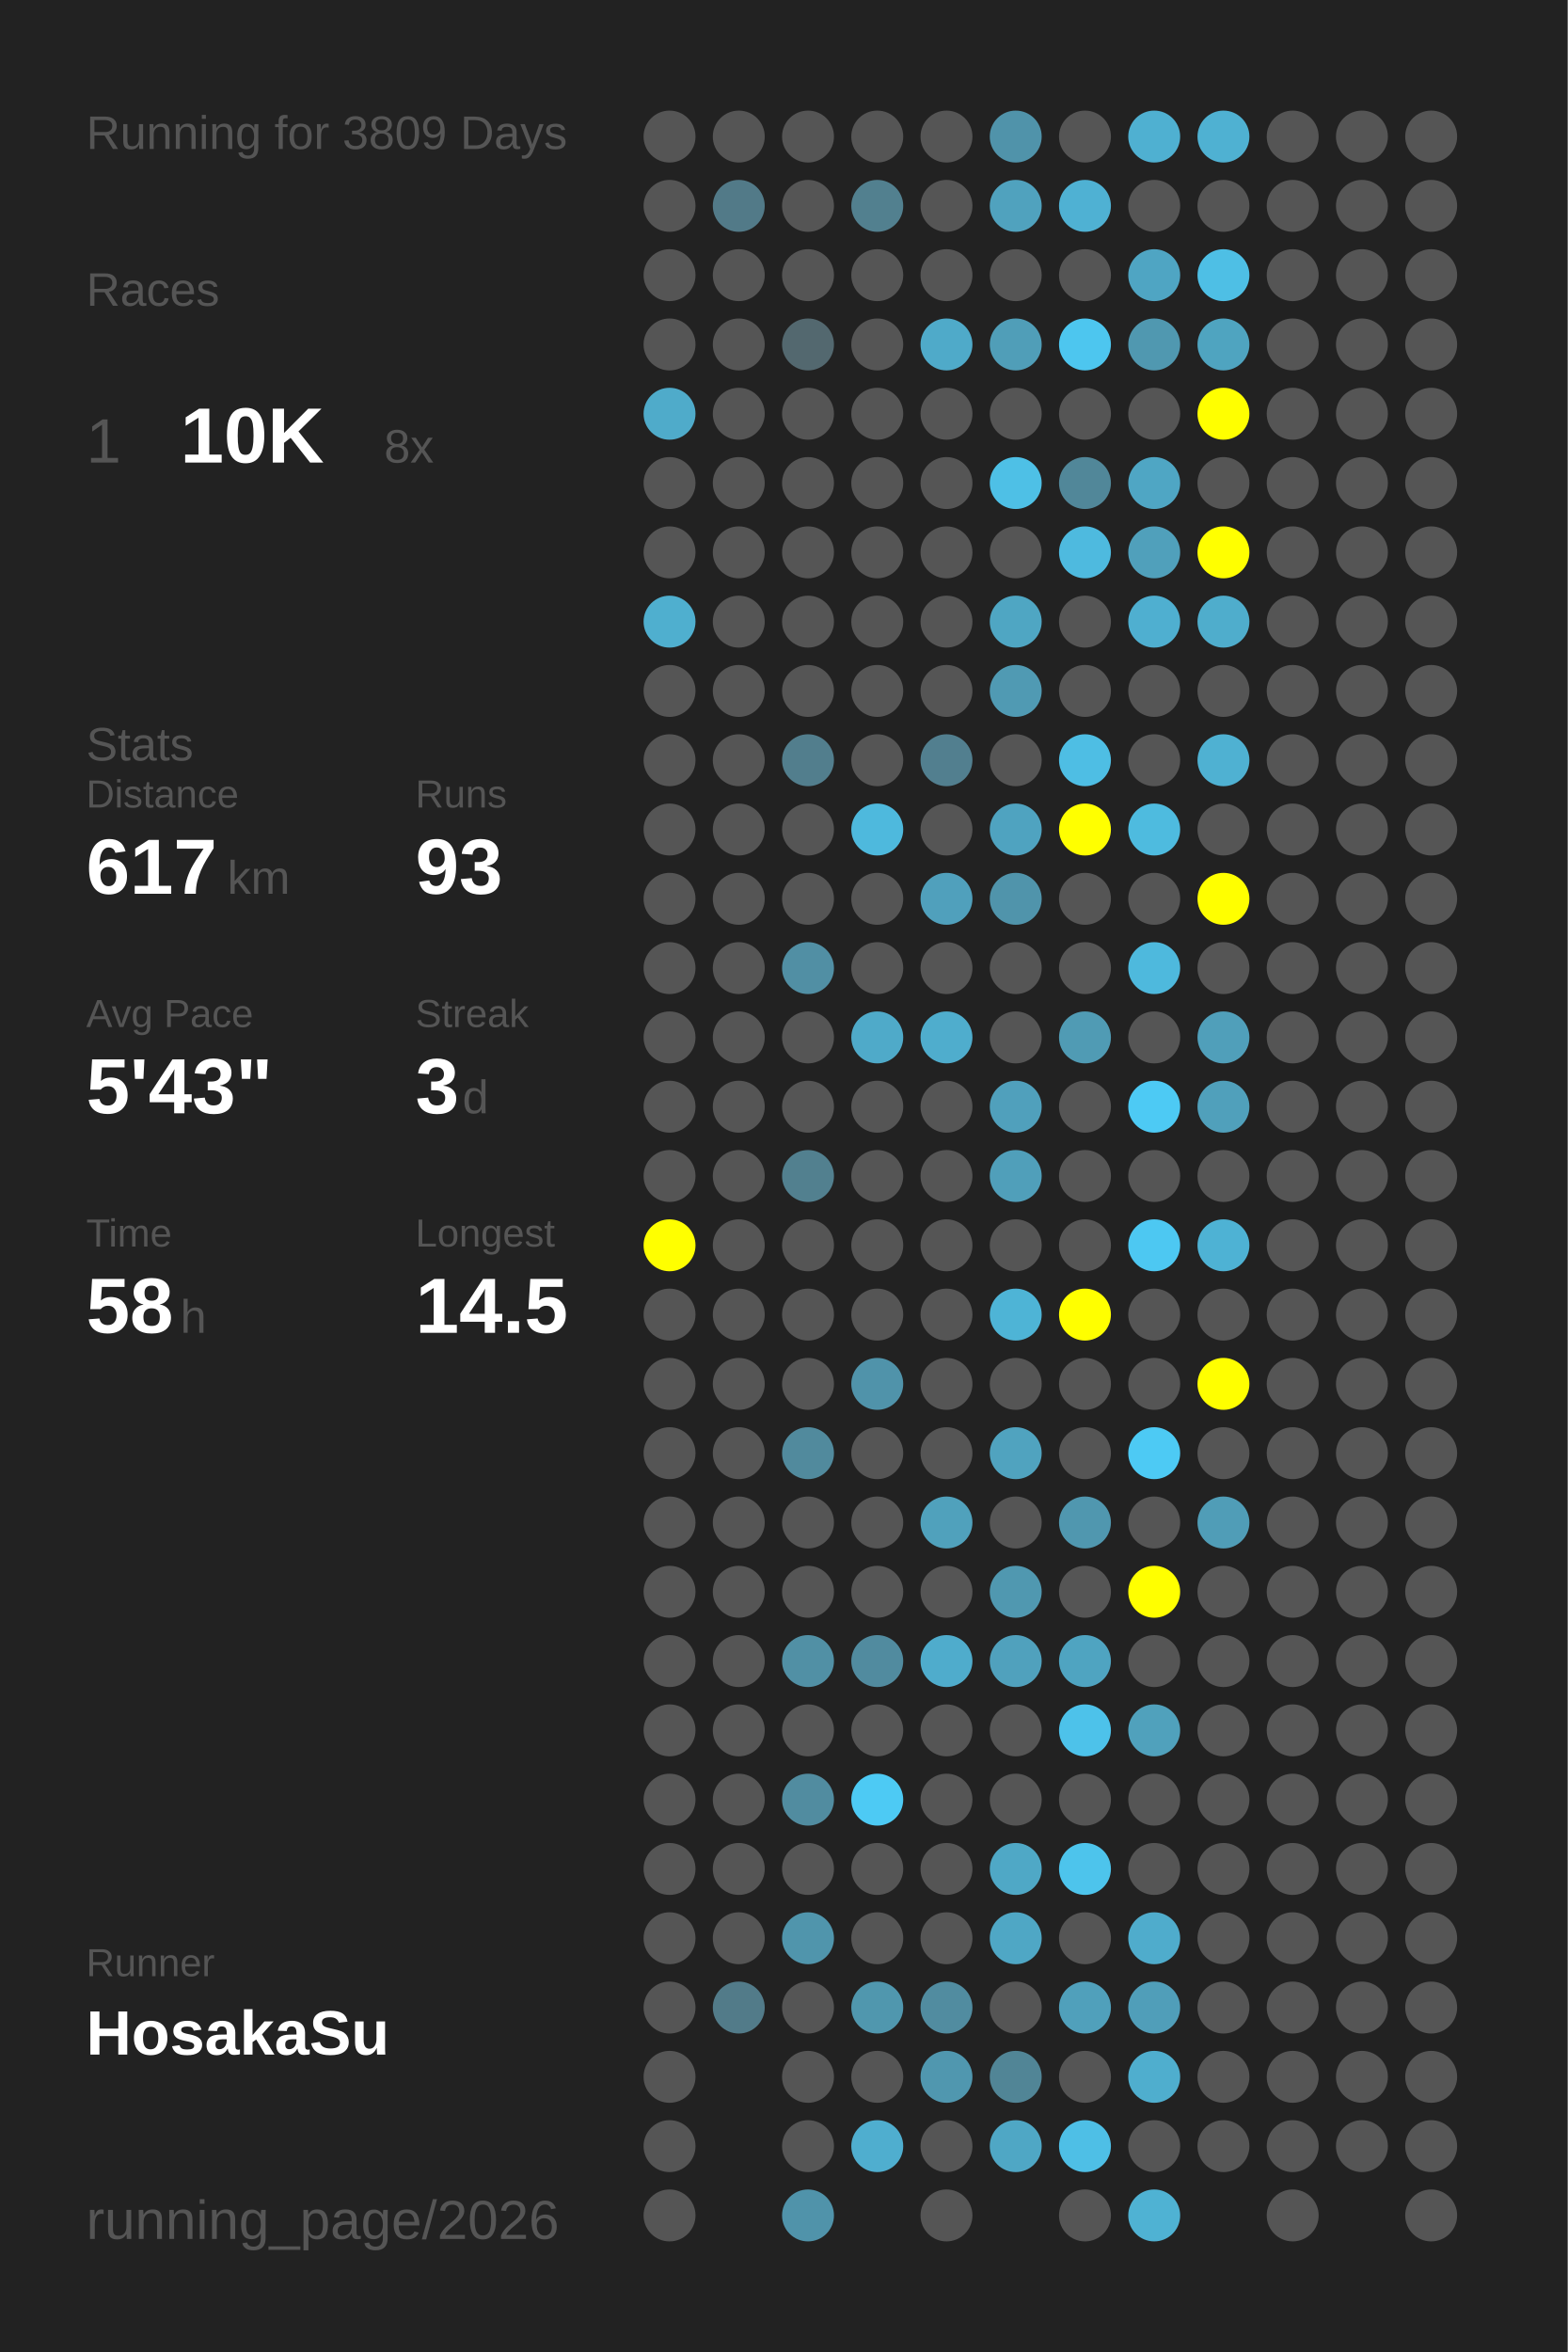
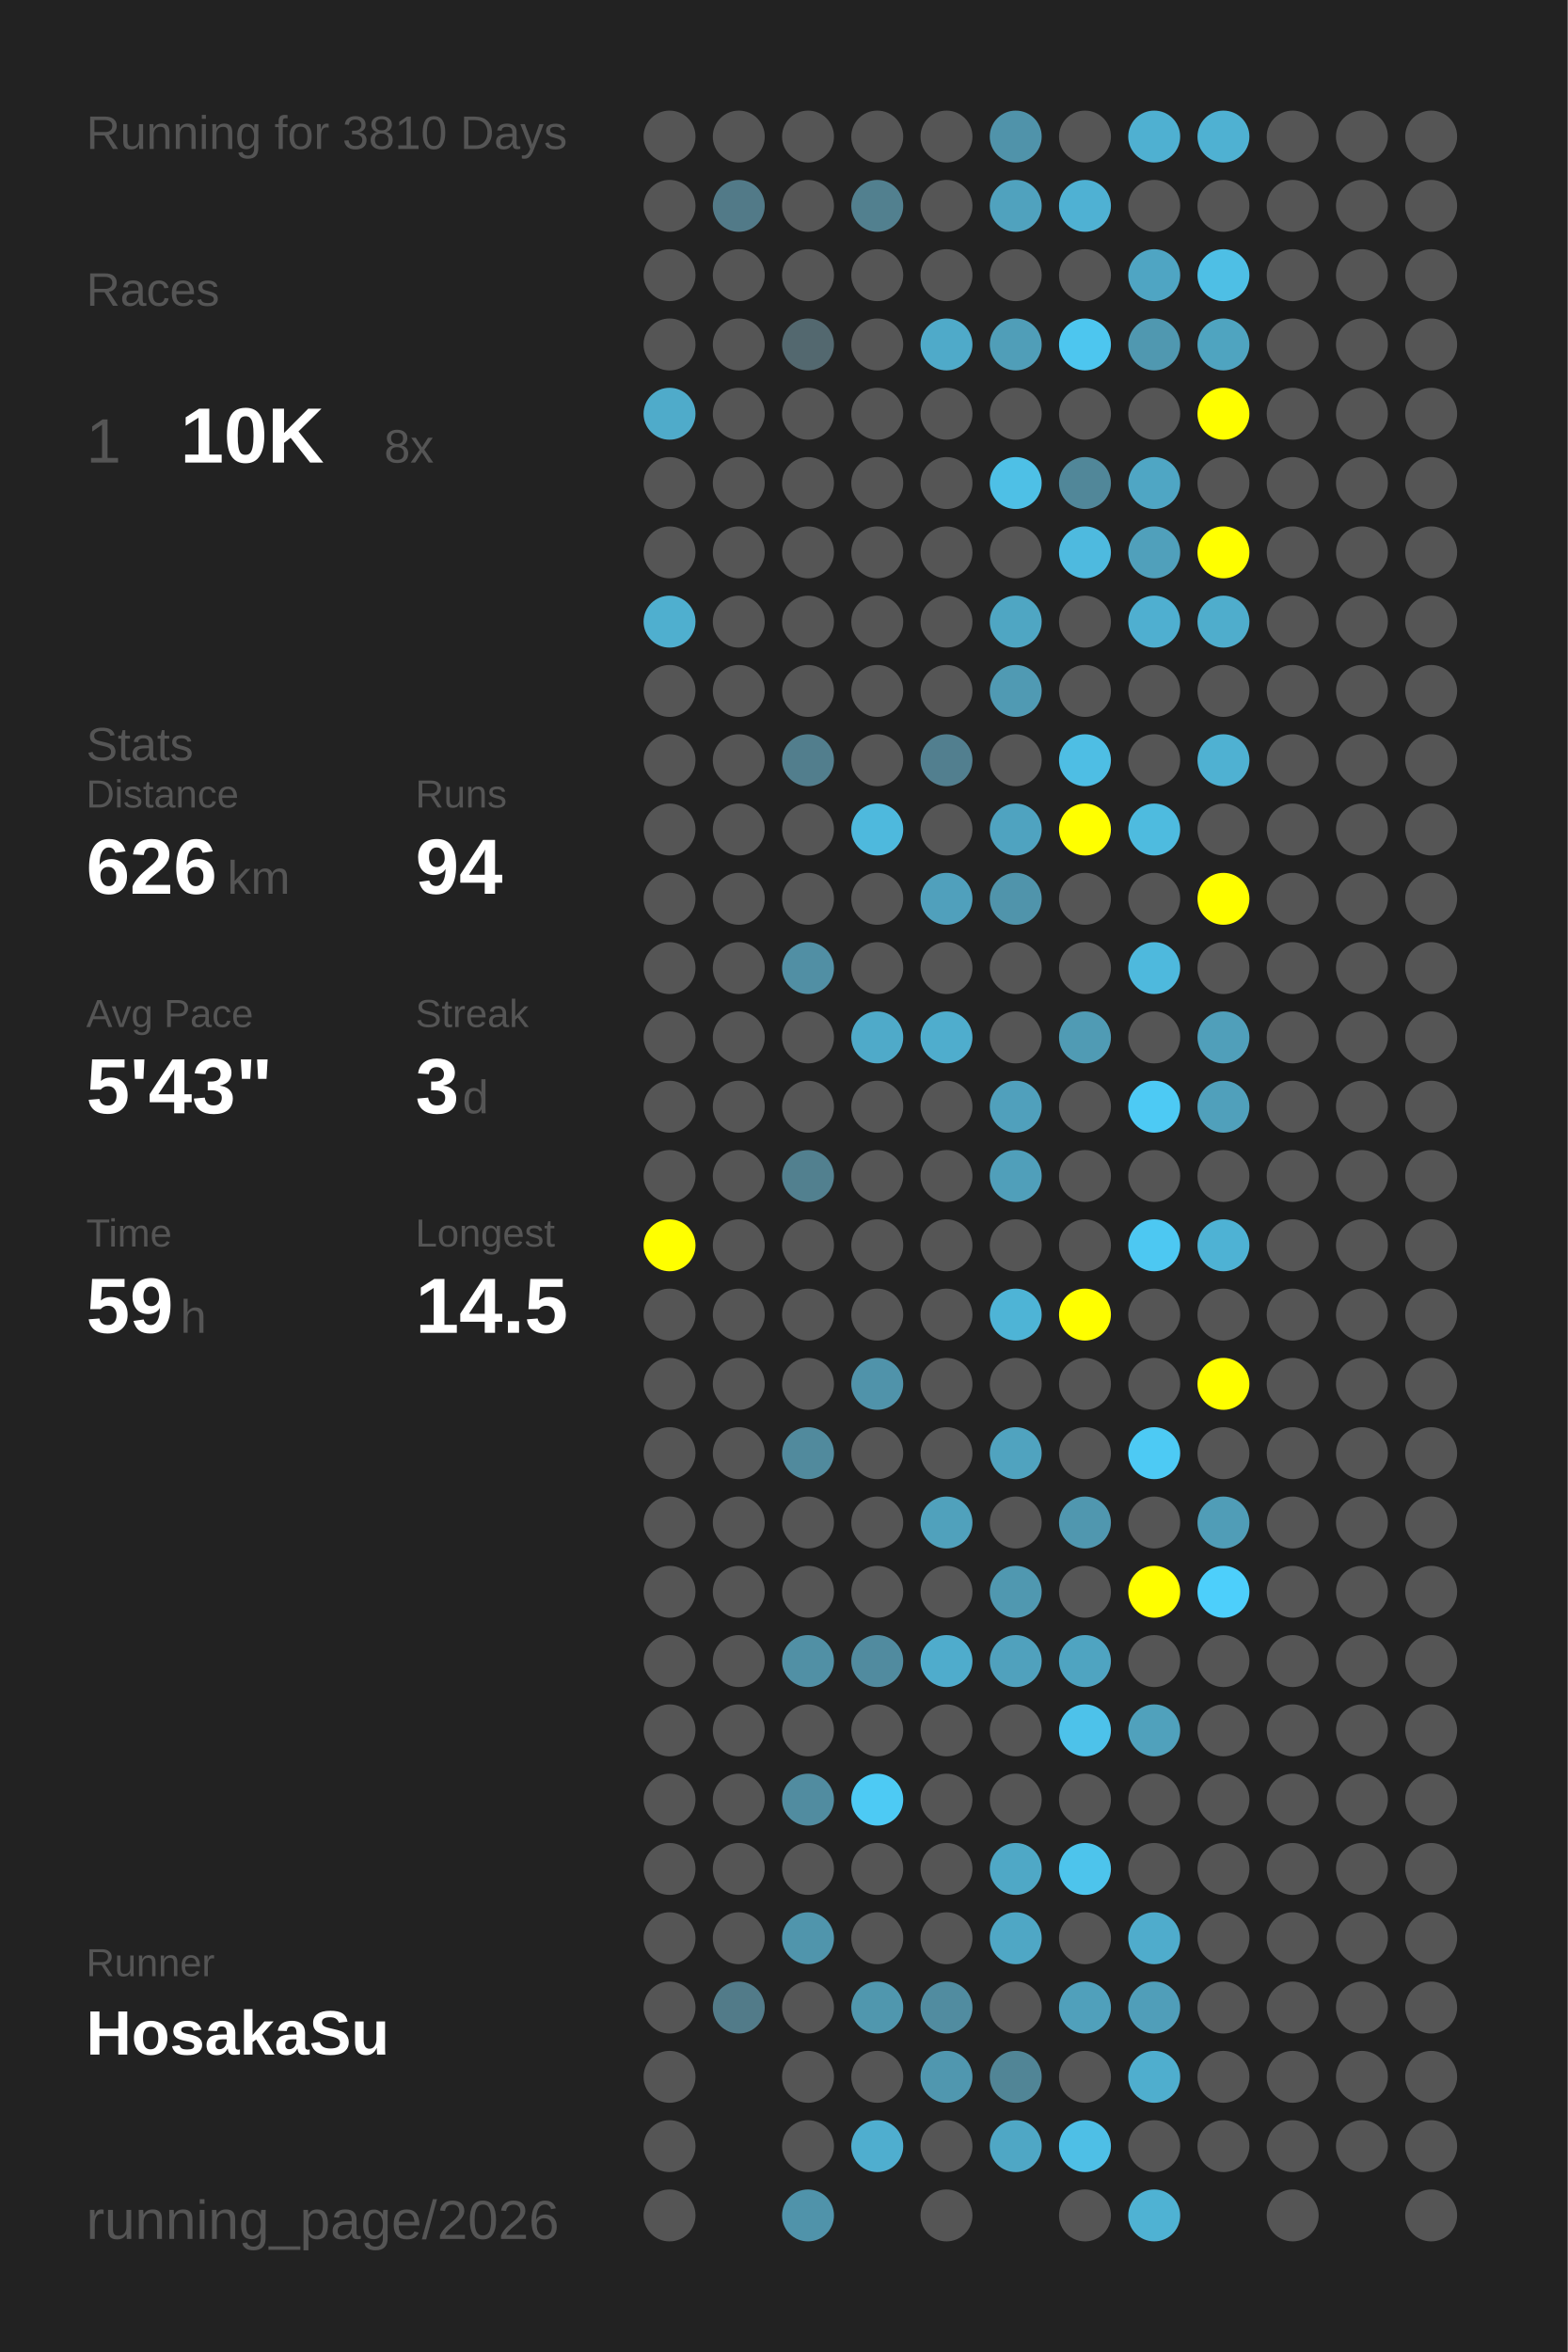
<svg xmlns="http://www.w3.org/2000/svg" baseProfile="full" height="300mm" version="1.1" viewBox="0,0,200,300" width="200mm">
  <defs />
  <rect fill="#222222" height="300" width="200" x="0" y="0" />
-   <text fill="#555555" style="font-size:6px; font-family:Arial;" x="11" y="19">Running for 3809 Days</text>
+   <text fill="#555555" style="font-size:6px; font-family:Arial;" x="11" y="19">Running for 3810 Days</text>
  <text fill="#555555" style="font-size:6px; font-family:Arial;" x="11" y="39">Races</text>
  <text fill="#555555" style="font-size:8px; font-family:Arial;" x="11" y="59">1</text>
  <text fill="#FFFFFF" style="font-size:10px; font-family:Arial; font-weight:bold;" x="23" y="59">10K</text>
  <text fill="#555555" style="font-size:6px; font-family:Arial;" x="49" y="59">8x</text>
  <text fill="#555555" style="font-size:6px; font-family:Arial;" x="11" y="97">Stats</text>
  <text fill="#555555" style="font-size:5px; font-family:Arial;" x="11" y="103">Distance</text>
-   <text fill="#FFFFFF" style="font-size:10px; font-family:Arial; font-weight:bold;" x="11" y="114">617</text>
+   <text fill="#FFFFFF" style="font-size:10px; font-family:Arial; font-weight:bold;" x="11" y="114">626</text>
  <text fill="#555555" style="font-size:6px; font-family:Arial;" x="29" y="114">km</text>
  <text fill="#555555" style="font-size:5px; font-family:Arial;" x="53" y="103">Runs</text>
-   <text fill="#FFFFFF" style="font-size:10px; font-family:Arial; font-weight:bold;" x="53" y="114">93</text>
+   <text fill="#FFFFFF" style="font-size:10px; font-family:Arial; font-weight:bold;" x="53" y="114">94</text>
  <text fill="#555555" style="font-size:5px; font-family:Arial;" x="11" y="131">Avg Pace</text>
  <text fill="#FFFFFF" style="font-size:10px; font-family:Arial; font-weight:bold;" x="11" y="142">5'43"</text>
  <text fill="#555555" style="font-size:5px; font-family:Arial;" x="53" y="131">Streak</text>
  <text fill="#FFFFFF" style="font-size:10px; font-family:Arial; font-weight:bold;" x="53" y="142">3</text>
  <text fill="#555555" style="font-size:6px; font-family:Arial;" x="59" y="142">d</text>
  <text fill="#555555" style="font-size:5px; font-family:Arial;" x="11" y="159">Time</text>
-   <text fill="#FFFFFF" style="font-size:10px; font-family:Arial; font-weight:bold;" x="11" y="170">58</text>
+   <text fill="#FFFFFF" style="font-size:10px; font-family:Arial; font-weight:bold;" x="11" y="170">59</text>
  <text fill="#555555" style="font-size:6px; font-family:Arial;" x="23" y="170">h</text>
  <text fill="#555555" style="font-size:5px; font-family:Arial;" x="53" y="159">Longest</text>
  <text fill="#FFFFFF" style="font-size:10px; font-family:Arial; font-weight:bold;" x="53" y="170">14.5</text>
  <text fill="#555555" style="font-size:5px; font-family:Arial;" x="11" y="252.065">Runner</text>
  <text fill="#FFFFFF" style="font-size:8px; font-family:Arial; font-weight:bold;" x="11" y="262.065">HosakaSu</text>
  <text fill="#555555" style="font-size:7px; font-family:Arial;" x="11" y="285.581">running_page/2026</text>
  <circle cx="85.417" cy="17.419" fill="#555555" r="3.312" />
  <circle cx="85.417" cy="26.258" fill="#555555" r="3.312" />
  <circle cx="85.417" cy="35.097" fill="#555555" r="3.312" />
  <circle cx="85.417" cy="43.935" fill="#555555" r="3.312" />
  <circle cx="85.417" cy="52.774" fill="#4fabca" r="3.312" />
  <circle cx="85.417" cy="61.613" fill="#555555" r="3.312" />
  <circle cx="85.417" cy="70.452" fill="#555555" r="3.312" />
  <circle cx="85.417" cy="79.29" fill="#4fafcf" r="3.312" />
  <circle cx="85.417" cy="88.129" fill="#555555" r="3.312" />
  <circle cx="85.417" cy="96.968" fill="#555555" r="3.312" />
  <circle cx="85.417" cy="105.806" fill="#555555" r="3.312" />
  <circle cx="85.417" cy="114.645" fill="#555555" r="3.312" />
  <circle cx="85.417" cy="123.484" fill="#555555" r="3.312" />
  <circle cx="85.417" cy="132.323" fill="#555555" r="3.312" />
  <circle cx="85.417" cy="141.161" fill="#555555" r="3.312" />
  <circle cx="85.417" cy="150" fill="#555555" r="3.312" />
  <circle cx="85.417" cy="158.839" fill="#FFFF00" r="3.312" />
  <circle cx="85.417" cy="167.677" fill="#555555" r="3.312" />
  <circle cx="85.417" cy="176.516" fill="#555555" r="3.312" />
  <circle cx="85.417" cy="185.355" fill="#555555" r="3.312" />
  <circle cx="85.417" cy="194.194" fill="#555555" r="3.312" />
  <circle cx="85.417" cy="203.032" fill="#555555" r="3.312" />
  <circle cx="85.417" cy="211.871" fill="#555555" r="3.312" />
  <circle cx="85.417" cy="220.71" fill="#555555" r="3.312" />
  <circle cx="85.417" cy="229.548" fill="#555555" r="3.312" />
  <circle cx="85.417" cy="238.387" fill="#555555" r="3.312" />
  <circle cx="85.417" cy="247.226" fill="#555555" r="3.312" />
  <circle cx="85.417" cy="256.065" fill="#555555" r="3.312" />
  <circle cx="85.417" cy="264.903" fill="#555555" r="3.312" />
  <circle cx="85.417" cy="273.742" fill="#555555" r="3.312" />
  <circle cx="85.417" cy="282.581" fill="#555555" r="3.312" />
  <circle cx="94.25" cy="17.419" fill="#555555" r="3.312" />
  <circle cx="94.25" cy="26.258" fill="#527a88" r="3.312" />
  <circle cx="94.25" cy="35.097" fill="#555555" r="3.312" />
  <circle cx="94.25" cy="43.935" fill="#555555" r="3.312" />
  <circle cx="94.25" cy="52.774" fill="#555555" r="3.312" />
  <circle cx="94.25" cy="61.613" fill="#555555" r="3.312" />
  <circle cx="94.25" cy="70.452" fill="#555555" r="3.312" />
  <circle cx="94.25" cy="79.29" fill="#555555" r="3.312" />
  <circle cx="94.25" cy="88.129" fill="#555555" r="3.312" />
  <circle cx="94.25" cy="96.968" fill="#555555" r="3.312" />
  <circle cx="94.25" cy="105.806" fill="#555555" r="3.312" />
  <circle cx="94.25" cy="114.645" fill="#555555" r="3.312" />
  <circle cx="94.25" cy="123.484" fill="#555555" r="3.312" />
  <circle cx="94.25" cy="132.323" fill="#555555" r="3.312" />
  <circle cx="94.25" cy="141.161" fill="#555555" r="3.312" />
  <circle cx="94.25" cy="150" fill="#555555" r="3.312" />
  <circle cx="94.25" cy="158.839" fill="#555555" r="3.312" />
  <circle cx="94.25" cy="167.677" fill="#555555" r="3.312" />
  <circle cx="94.25" cy="176.516" fill="#555555" r="3.312" />
  <circle cx="94.25" cy="185.355" fill="#555555" r="3.312" />
  <circle cx="94.25" cy="194.194" fill="#555555" r="3.312" />
  <circle cx="94.25" cy="203.032" fill="#555555" r="3.312" />
  <circle cx="94.25" cy="211.871" fill="#555555" r="3.312" />
  <circle cx="94.25" cy="220.71" fill="#555555" r="3.312" />
  <circle cx="94.25" cy="229.548" fill="#555555" r="3.312" />
  <circle cx="94.25" cy="238.387" fill="#555555" r="3.312" />
  <circle cx="94.25" cy="247.226" fill="#555555" r="3.312" />
  <circle cx="94.25" cy="256.065" fill="#527b89" r="3.312" />
  <circle cx="103.083" cy="17.419" fill="#555555" r="3.312" />
  <circle cx="103.083" cy="26.258" fill="#555555" r="3.312" />
  <circle cx="103.083" cy="35.097" fill="#555555" r="3.312" />
  <circle cx="103.083" cy="43.935" fill="#53686f" r="3.312" />
  <circle cx="103.083" cy="52.774" fill="#555555" r="3.312" />
  <circle cx="103.083" cy="61.613" fill="#555555" r="3.312" />
  <circle cx="103.083" cy="70.452" fill="#555555" r="3.312" />
  <circle cx="103.083" cy="79.29" fill="#555555" r="3.312" />
  <circle cx="103.083" cy="88.129" fill="#555555" r="3.312" />
  <circle cx="103.083" cy="96.968" fill="#527e8d" r="3.312" />
  <circle cx="103.083" cy="105.806" fill="#555555" r="3.312" />
  <circle cx="103.083" cy="114.645" fill="#555555" r="3.312" />
  <circle cx="103.083" cy="123.484" fill="#518fa4" r="3.312" />
  <circle cx="103.083" cy="132.323" fill="#555555" r="3.312" />
  <circle cx="103.083" cy="141.161" fill="#555555" r="3.312" />
  <circle cx="103.083" cy="150" fill="#52808f" r="3.312" />
  <circle cx="103.083" cy="158.839" fill="#555555" r="3.312" />
  <circle cx="103.083" cy="167.677" fill="#555555" r="3.312" />
  <circle cx="103.083" cy="176.516" fill="#555555" r="3.312" />
  <circle cx="103.083" cy="185.355" fill="#518a9d" r="3.312" />
  <circle cx="103.083" cy="194.194" fill="#555555" r="3.312" />
  <circle cx="103.083" cy="203.032" fill="#555555" r="3.312" />
  <circle cx="103.083" cy="211.871" fill="#5190a5" r="3.312" />
  <circle cx="103.083" cy="220.71" fill="#555555" r="3.312" />
  <circle cx="103.083" cy="229.548" fill="#518ca0" r="3.312" />
  <circle cx="103.083" cy="238.387" fill="#555555" r="3.312" />
  <circle cx="103.083" cy="247.226" fill="#5095ac" r="3.312" />
  <circle cx="103.083" cy="256.065" fill="#555555" r="3.312" />
  <circle cx="103.083" cy="264.903" fill="#555555" r="3.312" />
  <circle cx="103.083" cy="273.742" fill="#555555" r="3.312" />
  <circle cx="103.083" cy="282.581" fill="#5093aa" r="3.312" />
  <circle cx="111.917" cy="17.419" fill="#555555" r="3.312" />
  <circle cx="111.917" cy="26.258" fill="#52808f" r="3.312" />
  <circle cx="111.917" cy="35.097" fill="#555555" r="3.312" />
  <circle cx="111.917" cy="43.935" fill="#555555" r="3.312" />
  <circle cx="111.917" cy="52.774" fill="#555555" r="3.312" />
  <circle cx="111.917" cy="61.613" fill="#555555" r="3.312" />
  <circle cx="111.917" cy="70.452" fill="#555555" r="3.312" />
  <circle cx="111.917" cy="79.29" fill="#555555" r="3.312" />
  <circle cx="111.917" cy="88.129" fill="#555555" r="3.312" />
  <circle cx="111.917" cy="96.968" fill="#555555" r="3.312" />
  <circle cx="111.917" cy="105.806" fill="#4eb9dd" r="3.312" />
  <circle cx="111.917" cy="114.645" fill="#555555" r="3.312" />
  <circle cx="111.917" cy="123.484" fill="#555555" r="3.312" />
  <circle cx="111.917" cy="132.323" fill="#4faac9" r="3.312" />
  <circle cx="111.917" cy="141.161" fill="#555555" r="3.312" />
  <circle cx="111.917" cy="150" fill="#555555" r="3.312" />
  <circle cx="111.917" cy="158.839" fill="#555555" r="3.312" />
  <circle cx="111.917" cy="167.677" fill="#555555" r="3.312" />
  <circle cx="111.917" cy="176.516" fill="#5093aa" r="3.312" />
  <circle cx="111.917" cy="185.355" fill="#555555" r="3.312" />
  <circle cx="111.917" cy="194.194" fill="#555555" r="3.312" />
  <circle cx="111.917" cy="203.032" fill="#555555" r="3.312" />
  <circle cx="111.917" cy="211.871" fill="#518b9f" r="3.312" />
  <circle cx="111.917" cy="220.71" fill="#555555" r="3.312" />
  <circle cx="111.917" cy="229.548" fill="#4dcaf4" r="3.312" />
  <circle cx="111.917" cy="238.387" fill="#555555" r="3.312" />
  <circle cx="111.917" cy="247.226" fill="#555555" r="3.312" />
  <circle cx="111.917" cy="256.065" fill="#5097ae" r="3.312" />
  <circle cx="111.917" cy="264.903" fill="#555555" r="3.312" />
  <circle cx="111.917" cy="273.742" fill="#4faecf" r="3.312" />
  <circle cx="120.75" cy="17.419" fill="#555555" r="3.312" />
  <circle cx="120.75" cy="26.258" fill="#555555" r="3.312" />
  <circle cx="120.75" cy="35.097" fill="#555555" r="3.312" />
  <circle cx="120.75" cy="43.935" fill="#4faac9" r="3.312" />
  <circle cx="120.75" cy="52.774" fill="#555555" r="3.312" />
  <circle cx="120.75" cy="61.613" fill="#555555" r="3.312" />
  <circle cx="120.75" cy="70.452" fill="#555555" r="3.312" />
  <circle cx="120.75" cy="79.29" fill="#555555" r="3.312" />
  <circle cx="120.75" cy="88.129" fill="#555555" r="3.312" />
  <circle cx="120.75" cy="96.968" fill="#527f8f" r="3.312" />
  <circle cx="120.75" cy="105.806" fill="#555555" r="3.312" />
  <circle cx="120.75" cy="114.645" fill="#50a0bc" r="3.312" />
  <circle cx="120.75" cy="123.484" fill="#555555" r="3.312" />
  <circle cx="120.75" cy="132.323" fill="#4fadcd" r="3.312" />
  <circle cx="120.75" cy="141.161" fill="#555555" r="3.312" />
  <circle cx="120.75" cy="150" fill="#555555" r="3.312" />
  <circle cx="120.75" cy="158.839" fill="#555555" r="3.312" />
  <circle cx="120.75" cy="167.677" fill="#555555" r="3.312" />
  <circle cx="120.75" cy="176.516" fill="#555555" r="3.312" />
  <circle cx="120.75" cy="185.355" fill="#555555" r="3.312" />
  <circle cx="120.75" cy="194.194" fill="#50a1bc" r="3.312" />
  <circle cx="120.75" cy="203.032" fill="#555555" r="3.312" />
  <circle cx="120.75" cy="211.871" fill="#4faccc" r="3.312" />
  <circle cx="120.75" cy="220.71" fill="#555555" r="3.312" />
  <circle cx="120.75" cy="229.548" fill="#555555" r="3.312" />
  <circle cx="120.75" cy="238.387" fill="#555555" r="3.312" />
  <circle cx="120.75" cy="247.226" fill="#555555" r="3.312" />
  <circle cx="120.75" cy="256.065" fill="#518ca0" r="3.312" />
  <circle cx="120.75" cy="264.903" fill="#5097af" r="3.312" />
  <circle cx="120.75" cy="273.742" fill="#555555" r="3.312" />
  <circle cx="120.75" cy="282.581" fill="#555555" r="3.312" />
  <circle cx="129.583" cy="17.419" fill="#5093aa" r="3.312" />
  <circle cx="129.583" cy="26.258" fill="#50a2be" r="3.312" />
  <circle cx="129.583" cy="35.097" fill="#555555" r="3.312" />
  <circle cx="129.583" cy="43.935" fill="#509eb8" r="3.312" />
  <circle cx="129.583" cy="52.774" fill="#555555" r="3.312" />
  <circle cx="129.583" cy="61.613" fill="#4ec0e6" r="3.312" />
  <circle cx="129.583" cy="70.452" fill="#555555" r="3.312" />
  <circle cx="129.583" cy="79.29" fill="#4fa6c3" r="3.312" />
  <circle cx="129.583" cy="88.129" fill="#509ab3" r="3.312" />
  <circle cx="129.583" cy="96.968" fill="#555555" r="3.312" />
  <circle cx="129.583" cy="105.806" fill="#4fa3c0" r="3.312" />
  <circle cx="129.583" cy="114.645" fill="#5094ab" r="3.312" />
  <circle cx="129.583" cy="123.484" fill="#555555" r="3.312" />
  <circle cx="129.583" cy="132.323" fill="#555555" r="3.312" />
  <circle cx="129.583" cy="141.161" fill="#50a0bc" r="3.312" />
  <circle cx="129.583" cy="150" fill="#509fba" r="3.312" />
  <circle cx="129.583" cy="158.839" fill="#555555" r="3.312" />
  <circle cx="129.583" cy="167.677" fill="#4eb4d6" r="3.312" />
  <circle cx="129.583" cy="176.516" fill="#555555" r="3.312" />
  <circle cx="129.583" cy="185.355" fill="#50a3bf" r="3.312" />
  <circle cx="129.583" cy="194.194" fill="#555555" r="3.312" />
  <circle cx="129.583" cy="203.032" fill="#5098b0" r="3.312" />
  <circle cx="129.583" cy="211.871" fill="#50a1bd" r="3.312" />
  <circle cx="129.583" cy="220.71" fill="#555555" r="3.312" />
  <circle cx="129.583" cy="229.548" fill="#555555" r="3.312" />
  <circle cx="129.583" cy="238.387" fill="#4fa8c6" r="3.312" />
  <circle cx="129.583" cy="247.226" fill="#4fa7c5" r="3.312" />
  <circle cx="129.583" cy="256.065" fill="#555555" r="3.312" />
  <circle cx="129.583" cy="264.903" fill="#518596" r="3.312" />
  <circle cx="129.583" cy="273.742" fill="#4fa7c5" r="3.312" />
  <circle cx="138.417" cy="17.419" fill="#555555" r="3.312" />
  <circle cx="138.417" cy="26.258" fill="#4fb1d3" r="3.312" />
  <circle cx="138.417" cy="35.097" fill="#555555" r="3.312" />
  <circle cx="138.417" cy="43.935" fill="#4dc6ef" r="3.312" />
  <circle cx="138.417" cy="52.774" fill="#555555" r="3.312" />
  <circle cx="138.417" cy="61.613" fill="#518799" r="3.312" />
  <circle cx="138.417" cy="70.452" fill="#4ebadf" r="3.312" />
  <circle cx="138.417" cy="79.29" fill="#555555" r="3.312" />
  <circle cx="138.417" cy="88.129" fill="#555555" r="3.312" />
  <circle cx="138.417" cy="96.968" fill="#4ebee4" r="3.312" />
  <circle cx="138.417" cy="105.806" fill="#FFFF00" r="3.312" />
  <circle cx="138.417" cy="114.645" fill="#555555" r="3.312" />
  <circle cx="138.417" cy="123.484" fill="#555555" r="3.312" />
  <circle cx="138.417" cy="132.323" fill="#509bb4" r="3.312" />
  <circle cx="138.417" cy="141.161" fill="#555555" r="3.312" />
  <circle cx="138.417" cy="150" fill="#555555" r="3.312" />
  <circle cx="138.417" cy="158.839" fill="#555555" r="3.312" />
  <circle cx="138.417" cy="167.677" fill="#FFFF00" r="3.312" />
  <circle cx="138.417" cy="176.516" fill="#555555" r="3.312" />
  <circle cx="138.417" cy="185.355" fill="#555555" r="3.312" />
  <circle cx="138.417" cy="194.194" fill="#5097af" r="3.312" />
  <circle cx="138.417" cy="203.032" fill="#555555" r="3.312" />
  <circle cx="138.417" cy="211.871" fill="#4fa4c1" r="3.312" />
  <circle cx="138.417" cy="220.71" fill="#4dc2ea" r="3.312" />
  <circle cx="138.417" cy="229.548" fill="#555555" r="3.312" />
  <circle cx="138.417" cy="238.387" fill="#4dc4ec" r="3.312" />
  <circle cx="138.417" cy="247.226" fill="#555555" r="3.312" />
  <circle cx="138.417" cy="256.065" fill="#50a0bb" r="3.312" />
  <circle cx="138.417" cy="264.903" fill="#555555" r="3.312" />
  <circle cx="138.417" cy="273.742" fill="#4ebfe6" r="3.312" />
  <circle cx="138.417" cy="282.581" fill="#555555" r="3.312" />
  <circle cx="147.25" cy="17.419" fill="#4fb0d1" r="3.312" />
  <circle cx="147.25" cy="26.258" fill="#555555" r="3.312" />
  <circle cx="147.25" cy="35.097" fill="#4fa5c3" r="3.312" />
  <circle cx="147.25" cy="43.935" fill="#5098b0" r="3.312" />
  <circle cx="147.25" cy="52.774" fill="#555555" r="3.312" />
  <circle cx="147.25" cy="61.613" fill="#4fa6c4" r="3.312" />
  <circle cx="147.25" cy="70.452" fill="#50a0bb" r="3.312" />
  <circle cx="147.25" cy="79.29" fill="#4fafd0" r="3.312" />
  <circle cx="147.25" cy="88.129" fill="#555555" r="3.312" />
  <circle cx="147.25" cy="96.968" fill="#555555" r="3.312" />
  <circle cx="147.25" cy="105.806" fill="#4ebbdf" r="3.312" />
  <circle cx="147.25" cy="114.645" fill="#555555" r="3.312" />
  <circle cx="147.25" cy="123.484" fill="#4eb9dd" r="3.312" />
  <circle cx="147.25" cy="132.323" fill="#555555" r="3.312" />
  <circle cx="147.25" cy="141.161" fill="#4dcaf4" r="3.312" />
  <circle cx="147.25" cy="150" fill="#555555" r="3.312" />
  <circle cx="147.25" cy="158.839" fill="#4dc8f2" r="3.312" />
  <circle cx="147.25" cy="167.677" fill="#555555" r="3.312" />
  <circle cx="147.25" cy="176.516" fill="#555555" r="3.312" />
  <circle cx="147.25" cy="185.355" fill="#4dcaf4" r="3.312" />
  <circle cx="147.25" cy="194.194" fill="#555555" r="3.312" />
  <circle cx="147.25" cy="203.032" fill="#FFFF00" r="3.312" />
  <circle cx="147.25" cy="211.871" fill="#555555" r="3.312" />
  <circle cx="147.25" cy="220.71" fill="#50a1bc" r="3.312" />
  <circle cx="147.25" cy="229.548" fill="#555555" r="3.312" />
  <circle cx="147.25" cy="238.387" fill="#555555" r="3.312" />
  <circle cx="147.25" cy="247.226" fill="#4faccc" r="3.312" />
  <circle cx="147.25" cy="256.065" fill="#509eb9" r="3.312" />
  <circle cx="147.25" cy="264.903" fill="#4faece" r="3.312" />
  <circle cx="147.25" cy="273.742" fill="#555555" r="3.312" />
  <circle cx="147.25" cy="282.581" fill="#4fb2d3" r="3.312" />
  <circle cx="156.083" cy="17.419" fill="#4fb1d2" r="3.312" />
  <circle cx="156.083" cy="26.258" fill="#555555" r="3.312" />
  <circle cx="156.083" cy="35.097" fill="#4ebfe5" r="3.312" />
  <circle cx="156.083" cy="43.935" fill="#4fa4c0" r="3.312" />
  <circle cx="156.083" cy="52.774" fill="#FFFF00" r="3.312" />
  <circle cx="156.083" cy="61.613" fill="#555555" r="3.312" />
  <circle cx="156.083" cy="70.452" fill="#FFFF00" r="3.312" />
  <circle cx="156.083" cy="79.29" fill="#4fadcc" r="3.312" />
  <circle cx="156.083" cy="88.129" fill="#555555" r="3.312" />
  <circle cx="156.083" cy="96.968" fill="#4fb1d2" r="3.312" />
  <circle cx="156.083" cy="105.806" fill="#555555" r="3.312" />
  <circle cx="156.083" cy="114.645" fill="#FFFF00" r="3.312" />
  <circle cx="156.083" cy="123.484" fill="#555555" r="3.312" />
  <circle cx="156.083" cy="132.323" fill="#509fba" r="3.312" />
  <circle cx="156.083" cy="141.161" fill="#50a0bb" r="3.312" />
  <circle cx="156.083" cy="150" fill="#555555" r="3.312" />
  <circle cx="156.083" cy="158.839" fill="#4eb2d4" r="3.312" />
  <circle cx="156.083" cy="167.677" fill="#555555" r="3.312" />
  <circle cx="156.083" cy="176.516" fill="#FFFF00" r="3.312" />
  <circle cx="156.083" cy="185.355" fill="#555555" r="3.312" />
  <circle cx="156.083" cy="194.194" fill="#509db7" r="3.312" />
-   <circle cx="156.083" cy="203.032" fill="#555555" r="3.312" />
+   <circle cx="156.083" cy="203.032" fill="#4dcffb" r="3.312" />
  <circle cx="156.083" cy="211.871" fill="#555555" r="3.312" />
  <circle cx="156.083" cy="220.71" fill="#555555" r="3.312" />
  <circle cx="156.083" cy="229.548" fill="#555555" r="3.312" />
  <circle cx="156.083" cy="238.387" fill="#555555" r="3.312" />
  <circle cx="156.083" cy="247.226" fill="#555555" r="3.312" />
  <circle cx="156.083" cy="256.065" fill="#555555" r="3.312" />
  <circle cx="156.083" cy="264.903" fill="#555555" r="3.312" />
  <circle cx="156.083" cy="273.742" fill="#555555" r="3.312" />
  <circle cx="164.917" cy="17.419" fill="#555555" r="3.312" />
  <circle cx="164.917" cy="26.258" fill="#555555" r="3.312" />
  <circle cx="164.917" cy="35.097" fill="#555555" r="3.312" />
  <circle cx="164.917" cy="43.935" fill="#555555" r="3.312" />
  <circle cx="164.917" cy="52.774" fill="#555555" r="3.312" />
  <circle cx="164.917" cy="61.613" fill="#555555" r="3.312" />
  <circle cx="164.917" cy="70.452" fill="#555555" r="3.312" />
  <circle cx="164.917" cy="79.29" fill="#555555" r="3.312" />
  <circle cx="164.917" cy="88.129" fill="#555555" r="3.312" />
  <circle cx="164.917" cy="96.968" fill="#555555" r="3.312" />
  <circle cx="164.917" cy="105.806" fill="#555555" r="3.312" />
  <circle cx="164.917" cy="114.645" fill="#555555" r="3.312" />
  <circle cx="164.917" cy="123.484" fill="#555555" r="3.312" />
  <circle cx="164.917" cy="132.323" fill="#555555" r="3.312" />
  <circle cx="164.917" cy="141.161" fill="#555555" r="3.312" />
  <circle cx="164.917" cy="150" fill="#555555" r="3.312" />
  <circle cx="164.917" cy="158.839" fill="#555555" r="3.312" />
  <circle cx="164.917" cy="167.677" fill="#555555" r="3.312" />
  <circle cx="164.917" cy="176.516" fill="#555555" r="3.312" />
  <circle cx="164.917" cy="185.355" fill="#555555" r="3.312" />
  <circle cx="164.917" cy="194.194" fill="#555555" r="3.312" />
  <circle cx="164.917" cy="203.032" fill="#555555" r="3.312" />
  <circle cx="164.917" cy="211.871" fill="#555555" r="3.312" />
  <circle cx="164.917" cy="220.71" fill="#555555" r="3.312" />
  <circle cx="164.917" cy="229.548" fill="#555555" r="3.312" />
  <circle cx="164.917" cy="238.387" fill="#555555" r="3.312" />
  <circle cx="164.917" cy="247.226" fill="#555555" r="3.312" />
  <circle cx="164.917" cy="256.065" fill="#555555" r="3.312" />
  <circle cx="164.917" cy="264.903" fill="#555555" r="3.312" />
  <circle cx="164.917" cy="273.742" fill="#555555" r="3.312" />
  <circle cx="164.917" cy="282.581" fill="#555555" r="3.312" />
  <circle cx="173.75" cy="17.419" fill="#555555" r="3.312" />
  <circle cx="173.75" cy="26.258" fill="#555555" r="3.312" />
  <circle cx="173.75" cy="35.097" fill="#555555" r="3.312" />
  <circle cx="173.75" cy="43.935" fill="#555555" r="3.312" />
  <circle cx="173.75" cy="52.774" fill="#555555" r="3.312" />
  <circle cx="173.75" cy="61.613" fill="#555555" r="3.312" />
  <circle cx="173.75" cy="70.452" fill="#555555" r="3.312" />
  <circle cx="173.75" cy="79.29" fill="#555555" r="3.312" />
  <circle cx="173.75" cy="88.129" fill="#555555" r="3.312" />
  <circle cx="173.75" cy="96.968" fill="#555555" r="3.312" />
  <circle cx="173.75" cy="105.806" fill="#555555" r="3.312" />
  <circle cx="173.75" cy="114.645" fill="#555555" r="3.312" />
  <circle cx="173.75" cy="123.484" fill="#555555" r="3.312" />
  <circle cx="173.75" cy="132.323" fill="#555555" r="3.312" />
  <circle cx="173.75" cy="141.161" fill="#555555" r="3.312" />
  <circle cx="173.75" cy="150" fill="#555555" r="3.312" />
  <circle cx="173.75" cy="158.839" fill="#555555" r="3.312" />
  <circle cx="173.75" cy="167.677" fill="#555555" r="3.312" />
  <circle cx="173.75" cy="176.516" fill="#555555" r="3.312" />
  <circle cx="173.75" cy="185.355" fill="#555555" r="3.312" />
  <circle cx="173.75" cy="194.194" fill="#555555" r="3.312" />
  <circle cx="173.75" cy="203.032" fill="#555555" r="3.312" />
  <circle cx="173.75" cy="211.871" fill="#555555" r="3.312" />
  <circle cx="173.75" cy="220.71" fill="#555555" r="3.312" />
  <circle cx="173.75" cy="229.548" fill="#555555" r="3.312" />
  <circle cx="173.75" cy="238.387" fill="#555555" r="3.312" />
  <circle cx="173.75" cy="247.226" fill="#555555" r="3.312" />
  <circle cx="173.75" cy="256.065" fill="#555555" r="3.312" />
  <circle cx="173.75" cy="264.903" fill="#555555" r="3.312" />
  <circle cx="173.75" cy="273.742" fill="#555555" r="3.312" />
  <circle cx="182.583" cy="17.419" fill="#555555" r="3.312" />
  <circle cx="182.583" cy="26.258" fill="#555555" r="3.312" />
  <circle cx="182.583" cy="35.097" fill="#555555" r="3.312" />
  <circle cx="182.583" cy="43.935" fill="#555555" r="3.312" />
  <circle cx="182.583" cy="52.774" fill="#555555" r="3.312" />
  <circle cx="182.583" cy="61.613" fill="#555555" r="3.312" />
  <circle cx="182.583" cy="70.452" fill="#555555" r="3.312" />
  <circle cx="182.583" cy="79.29" fill="#555555" r="3.312" />
  <circle cx="182.583" cy="88.129" fill="#555555" r="3.312" />
  <circle cx="182.583" cy="96.968" fill="#555555" r="3.312" />
  <circle cx="182.583" cy="105.806" fill="#555555" r="3.312" />
  <circle cx="182.583" cy="114.645" fill="#555555" r="3.312" />
  <circle cx="182.583" cy="123.484" fill="#555555" r="3.312" />
  <circle cx="182.583" cy="132.323" fill="#555555" r="3.312" />
  <circle cx="182.583" cy="141.161" fill="#555555" r="3.312" />
  <circle cx="182.583" cy="150" fill="#555555" r="3.312" />
  <circle cx="182.583" cy="158.839" fill="#555555" r="3.312" />
  <circle cx="182.583" cy="167.677" fill="#555555" r="3.312" />
  <circle cx="182.583" cy="176.516" fill="#555555" r="3.312" />
  <circle cx="182.583" cy="185.355" fill="#555555" r="3.312" />
  <circle cx="182.583" cy="194.194" fill="#555555" r="3.312" />
  <circle cx="182.583" cy="203.032" fill="#555555" r="3.312" />
  <circle cx="182.583" cy="211.871" fill="#555555" r="3.312" />
  <circle cx="182.583" cy="220.71" fill="#555555" r="3.312" />
  <circle cx="182.583" cy="229.548" fill="#555555" r="3.312" />
  <circle cx="182.583" cy="238.387" fill="#555555" r="3.312" />
  <circle cx="182.583" cy="247.226" fill="#555555" r="3.312" />
  <circle cx="182.583" cy="256.065" fill="#555555" r="3.312" />
  <circle cx="182.583" cy="264.903" fill="#555555" r="3.312" />
  <circle cx="182.583" cy="273.742" fill="#555555" r="3.312" />
  <circle cx="182.583" cy="282.581" fill="#555555" r="3.312" />
</svg>
